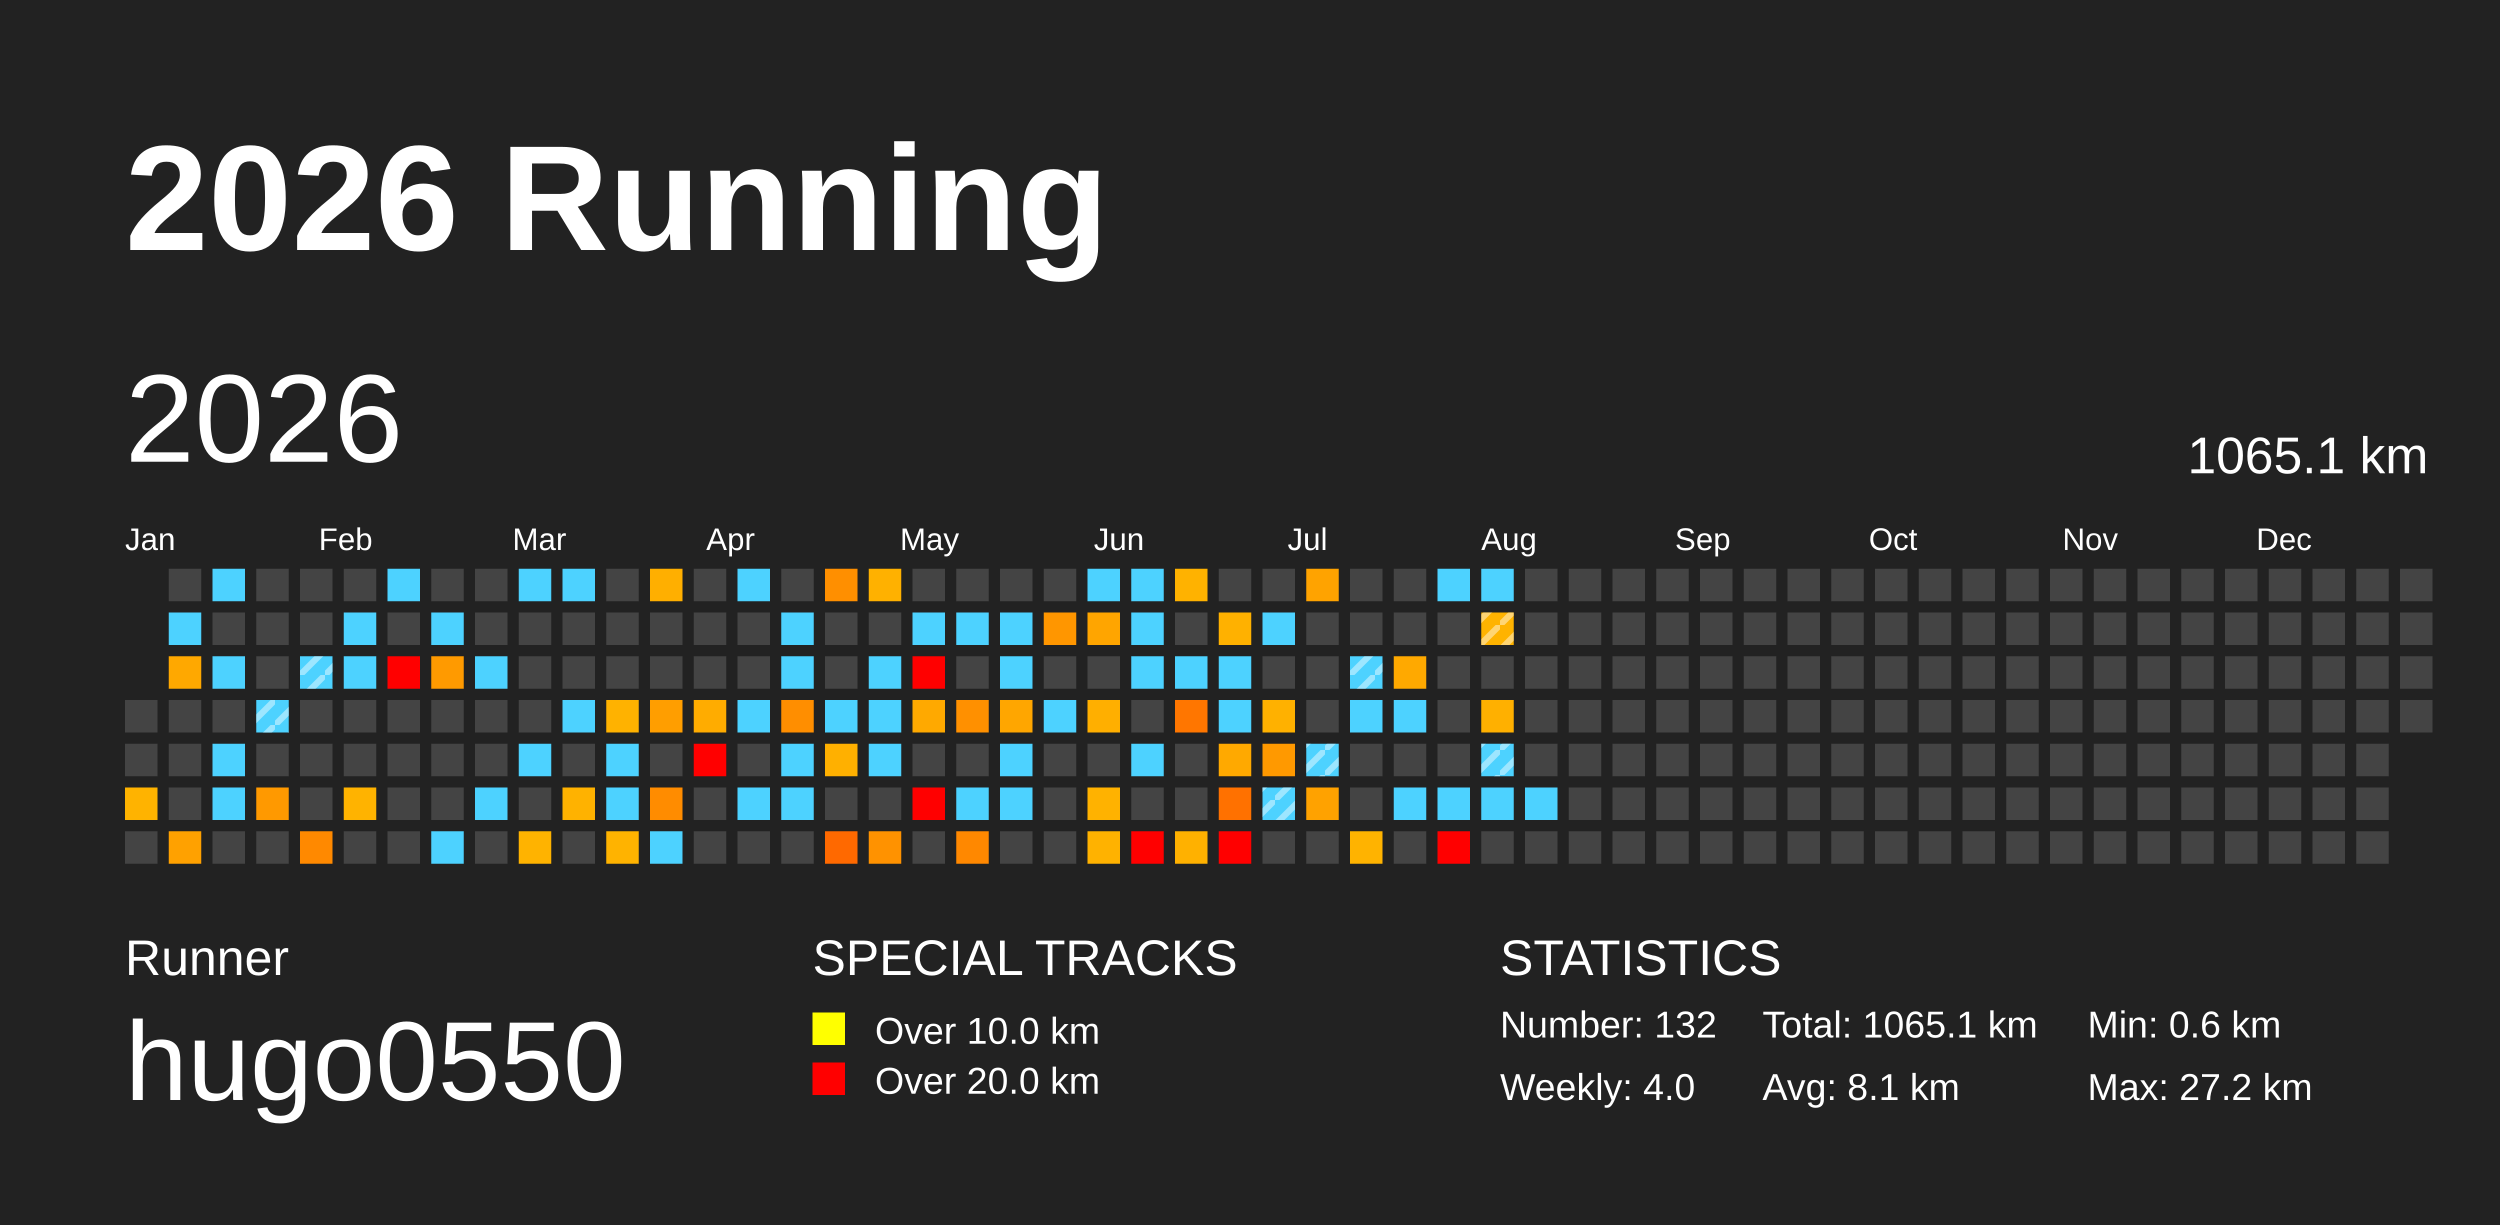
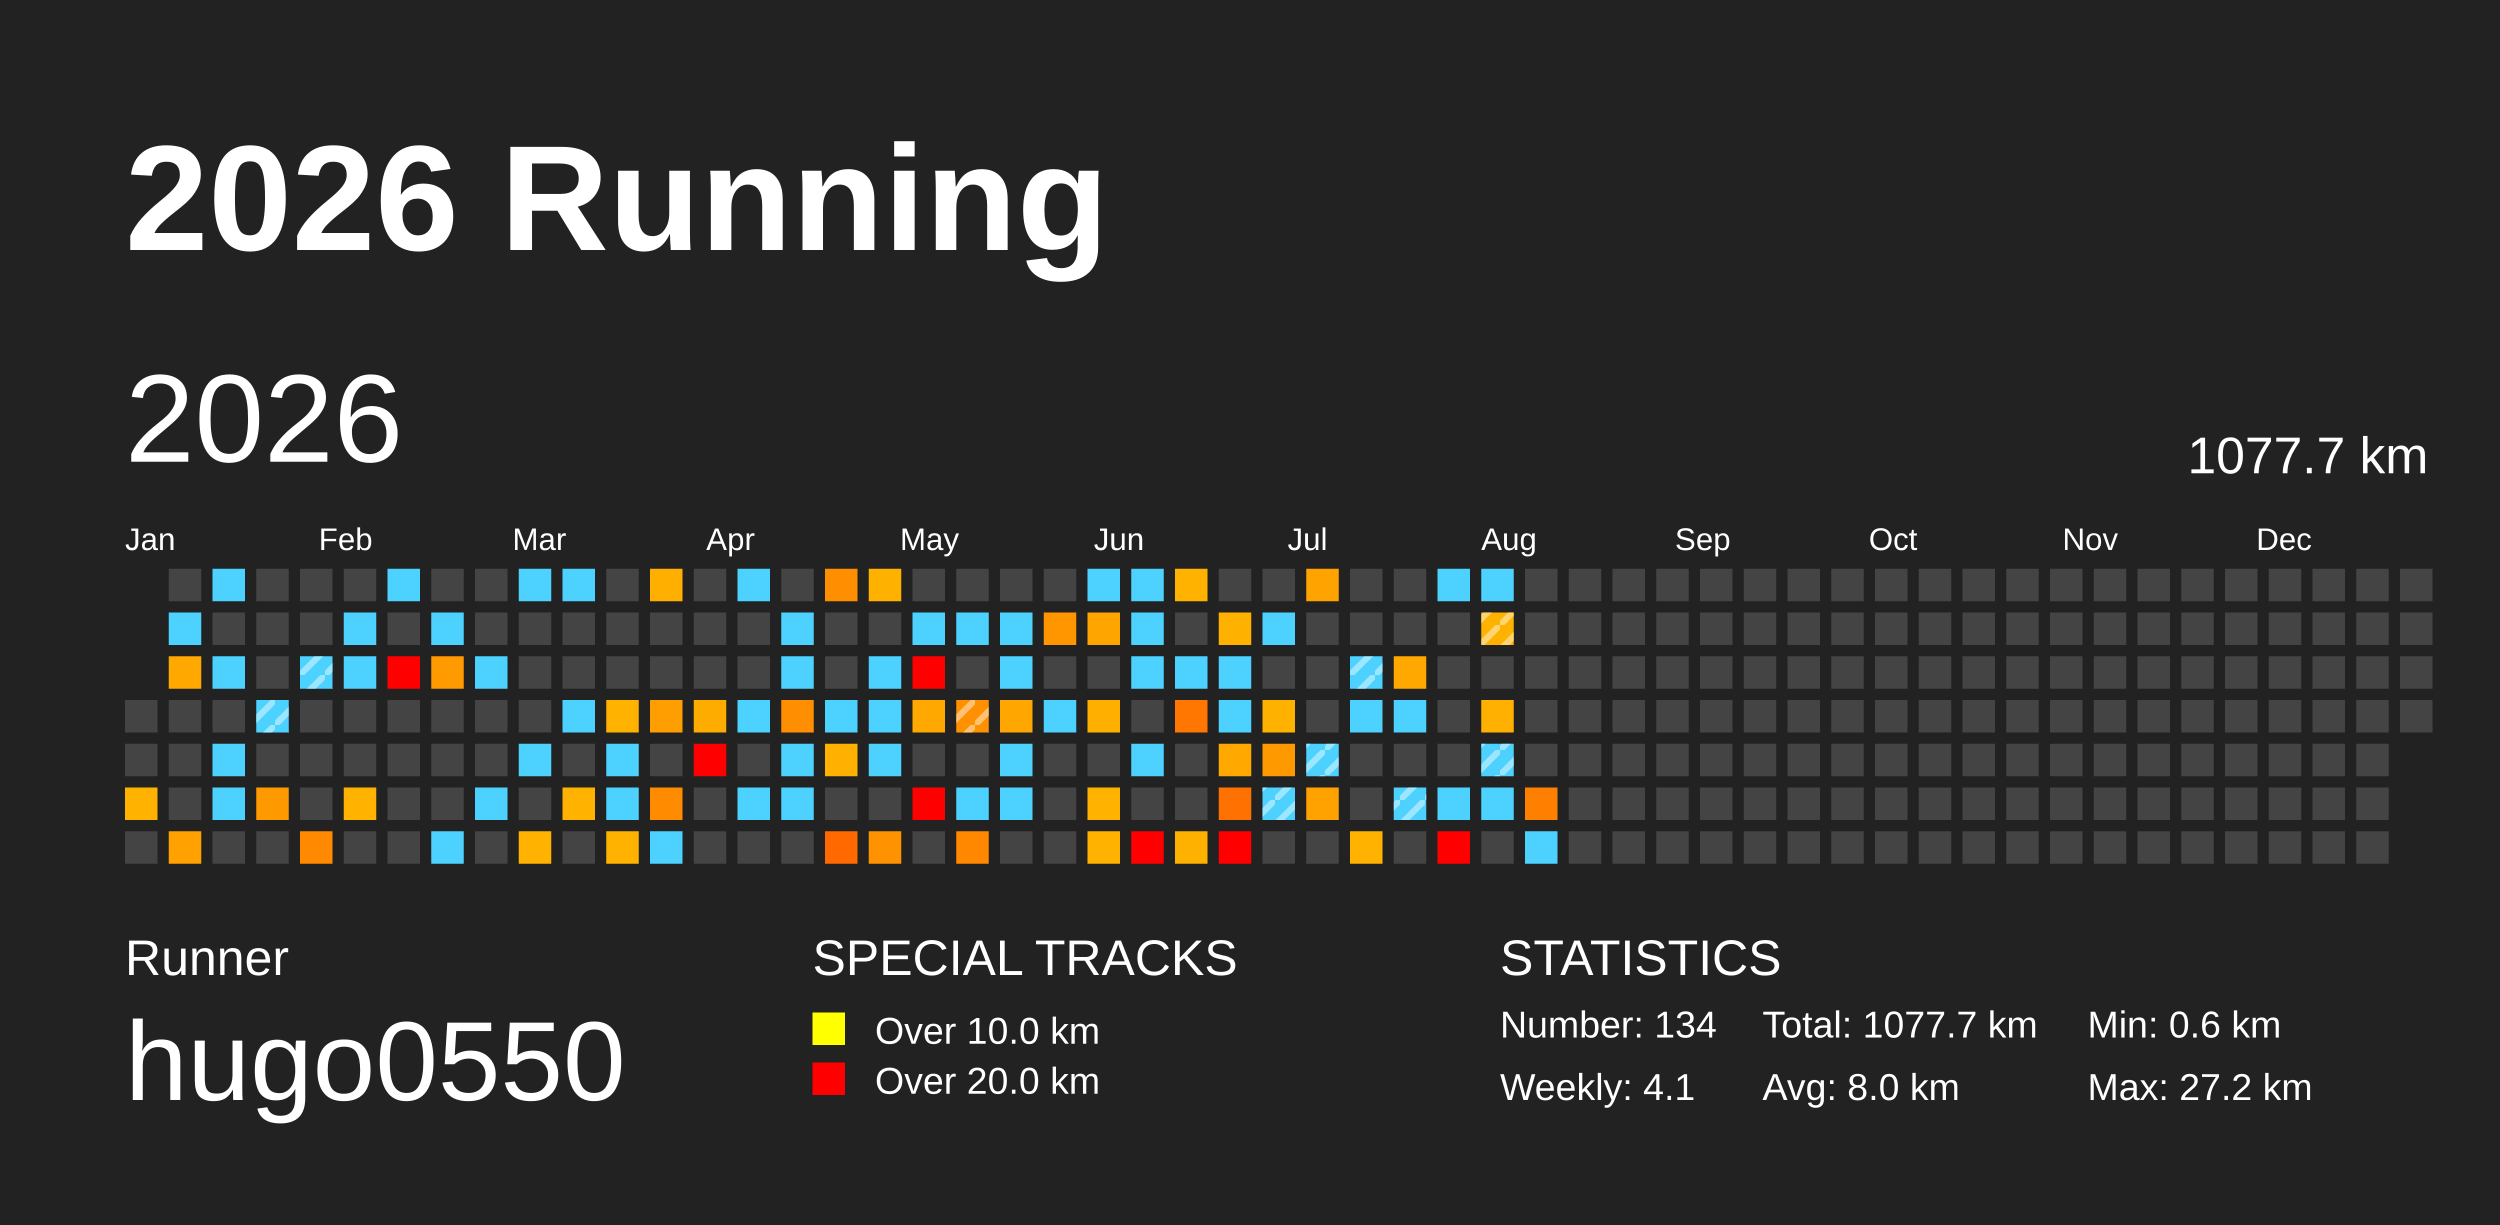
<svg xmlns="http://www.w3.org/2000/svg" baseProfile="full" height="98mm" version="1.1" viewBox="0,0,200,98" width="200mm">
  <defs>
    <pattern height="2" id="indoor-stripe" patternUnits="userSpaceOnUse" width="2">
      <line stroke="white" stroke-opacity="0.45" stroke-width="0.5" x1="0" x2="2" y1="2" y2="0" />
    </pattern>
  </defs>
  <rect fill="#222222" height="98" width="200" x="0" y="0" />
  <text fill="#FFFFFF" style="font-size:12px; font-family:Arial; font-weight:bold;" x="10" y="20">2026 Running</text>
  <text fill="#FFFFFF" style="font-size:4px; font-family:Arial" x="10" y="78">Runner</text>
  <text fill="#FFFFFF" style="font-size:9px; font-family:Arial" x="10" y="88">hugo0550</text>
  <text fill="#FFFFFF" style="font-size:4px; font-family:Arial" x="65" y="78">SPECIAL TRACKS</text>
  <rect fill="yellow" height="2.6" width="2.6" x="65" y="81" />
  <text fill="#FFFFFF" style="font-size:3px; font-family:Arial" x="70" y="83.5">Over 10.0 km</text>
  <rect fill="red" height="2.6" width="2.6" x="65" y="85" />
  <text fill="#FFFFFF" style="font-size:3px; font-family:Arial" x="70" y="87.5">Over 20.0 km</text>
  <text fill="#FFFFFF" style="font-size:4px; font-family:Arial" x="120" y="78">STATISTICS</text>
-   <text fill="#FFFFFF" style="font-size:3px; font-family:Arial" x="120" y="83">Number: 132</text>
-   <text fill="#FFFFFF" style="font-size:3px; font-family:Arial" x="120" y="88">Weekly: 4.0</text>
-   <text fill="#FFFFFF" style="font-size:3px; font-family:Arial" x="141" y="83">Total: 1065.1 km</text>
-   <text fill="#FFFFFF" style="font-size:3px; font-family:Arial" x="141" y="88">Avg: 8.1 km</text>
+   <text fill="#FFFFFF" style="font-size:3px; font-family:Arial" x="120" y="83">Number: 134</text>
+   <text fill="#FFFFFF" style="font-size:3px; font-family:Arial" x="120" y="88">Weekly: 4.1</text>
+   <text fill="#FFFFFF" style="font-size:3px; font-family:Arial" x="141" y="83">Total: 1077.7 km</text>
+   <text fill="#FFFFFF" style="font-size:3px; font-family:Arial" x="141" y="88">Avg: 8.0 km</text>
  <text fill="#FFFFFF" style="font-size:3px; font-family:Arial" x="167" y="83">Min: 0.6 km</text>
  <text fill="#FFFFFF" style="font-size:3px; font-family:Arial" x="167" y="88">Max: 27.2 km</text>
  <text dominant-baseline="hanging" fill="#FFFFFF" style="font-size:10.0px; font-family:Arial;" x="10" y="30">2026</text>
-   <text dominant-baseline="hanging" fill="#FFFFFF" style="font-size:4.125px; font-family:Arial;" x="175" y="35">1065.1 km</text>
+   <text dominant-baseline="hanging" fill="#FFFFFF" style="font-size:4.125px; font-family:Arial;" x="175" y="35">1077.7 km</text>
  <text fill="#FFFFFF" style="font-size:2.5px; font-family:Arial" x="10.0" y="44">Jan</text>
  <text fill="#FFFFFF" style="font-size:2.5px; font-family:Arial" x="25.5" y="44">Feb</text>
  <text fill="#FFFFFF" style="font-size:2.5px; font-family:Arial" x="41.0" y="44">Mar</text>
  <text fill="#FFFFFF" style="font-size:2.5px; font-family:Arial" x="56.5" y="44">Apr</text>
  <text fill="#FFFFFF" style="font-size:2.5px; font-family:Arial" x="72.0" y="44">May</text>
  <text fill="#FFFFFF" style="font-size:2.5px; font-family:Arial" x="87.5" y="44">Jun</text>
  <text fill="#FFFFFF" style="font-size:2.5px; font-family:Arial" x="103.0" y="44">Jul</text>
  <text fill="#FFFFFF" style="font-size:2.5px; font-family:Arial" x="118.5" y="44">Aug</text>
  <text fill="#FFFFFF" style="font-size:2.5px; font-family:Arial" x="134.0" y="44">Sep</text>
  <text fill="#FFFFFF" style="font-size:2.5px; font-family:Arial" x="149.5" y="44">Oct</text>
  <text fill="#FFFFFF" style="font-size:2.5px; font-family:Arial" x="165.0" y="44">Nov</text>
  <text fill="#FFFFFF" style="font-size:2.5px; font-family:Arial" x="180.5" y="44">Dec</text>
  <rect fill="#444444" height="2.6" width="2.6" x="10.0" y="56.0" />
  <rect fill="#444444" height="2.6" width="2.6" x="10.0" y="59.5" />
  <rect fill="#ffb300" height="2.6" width="2.6" x="10.0" y="63.0" />
  <rect fill="#444444" height="2.6" width="2.6" x="10.0" y="66.5" />
  <rect fill="#444444" height="2.6" width="2.6" x="13.5" y="45.5" />
  <rect fill="#4dd2ff" height="2.6" width="2.6" x="13.5" y="49.0" />
  <rect fill="#ffa800" height="2.6" width="2.6" x="13.5" y="52.5" />
  <rect fill="#444444" height="2.6" width="2.6" x="13.5" y="56.0" />
  <rect fill="#444444" height="2.6" width="2.6" x="13.5" y="59.5" />
  <rect fill="#444444" height="2.6" width="2.6" x="13.5" y="63.0" />
  <rect fill="#ffa100" height="2.6" width="2.6" x="13.5" y="66.5" />
  <rect fill="#4dd2ff" height="2.6" width="2.6" x="17.0" y="45.5" />
  <rect fill="#444444" height="2.6" width="2.6" x="17.0" y="49.0" />
  <rect fill="#4dd2ff" height="2.6" width="2.6" x="17.0" y="52.5" />
  <rect fill="#444444" height="2.6" width="2.6" x="17.0" y="56.0" />
  <rect fill="#4dd2ff" height="2.6" width="2.6" x="17.0" y="59.5" />
  <rect fill="#4dd2ff" height="2.6" width="2.6" x="17.0" y="63.0" />
  <rect fill="#444444" height="2.6" width="2.6" x="17.0" y="66.5" />
  <rect fill="#444444" height="2.6" width="2.6" x="20.5" y="45.5" />
  <rect fill="#444444" height="2.6" width="2.6" x="20.5" y="49.0" />
  <rect fill="#444444" height="2.6" width="2.6" x="20.5" y="52.5" />
  <rect fill="#4dd2ff" height="2.6" width="2.6" x="20.5" y="56.0" />
  <rect fill="url(#indoor-stripe)" height="2.6" style="pointer-events: none;" width="2.6" x="20.5" y="56.0" />
  <rect fill="#444444" height="2.6" width="2.6" x="20.5" y="59.5" />
  <rect fill="#ff9900" height="2.6" width="2.6" x="20.5" y="63.0" />
  <rect fill="#444444" height="2.6" width="2.6" x="20.5" y="66.5" />
  <rect fill="#444444" height="2.6" width="2.6" x="24.0" y="45.5" />
  <rect fill="#444444" height="2.6" width="2.6" x="24.0" y="49.0" />
  <rect fill="#4dd2ff" height="2.6" width="2.6" x="24.0" y="52.5" />
  <rect fill="url(#indoor-stripe)" height="2.6" style="pointer-events: none;" width="2.6" x="24.0" y="52.5" />
  <rect fill="#444444" height="2.6" width="2.6" x="24.0" y="56.0" />
  <rect fill="#444444" height="2.6" width="2.6" x="24.0" y="59.5" />
  <rect fill="#444444" height="2.6" width="2.6" x="24.0" y="63.0" />
  <rect fill="#ff8900" height="2.6" width="2.6" x="24.0" y="66.5" />
  <rect fill="#444444" height="2.6" width="2.6" x="27.5" y="45.5" />
  <rect fill="#4dd2ff" height="2.6" width="2.6" x="27.5" y="49.0" />
  <rect fill="#4dd2ff" height="2.6" width="2.6" x="27.5" y="52.5" />
  <rect fill="#444444" height="2.6" width="2.6" x="27.5" y="56.0" />
  <rect fill="#444444" height="2.6" width="2.6" x="27.5" y="59.5" />
  <rect fill="#ffb300" height="2.6" width="2.6" x="27.5" y="63.0" />
  <rect fill="#444444" height="2.6" width="2.6" x="27.5" y="66.5" />
  <rect fill="#4dd2ff" height="2.6" width="2.6" x="31.0" y="45.5" />
  <rect fill="#444444" height="2.6" width="2.6" x="31.0" y="49.0" />
  <rect fill="red" height="2.6" width="2.6" x="31.0" y="52.5" />
  <rect fill="#444444" height="2.6" width="2.6" x="31.0" y="56.0" />
  <rect fill="#444444" height="2.6" width="2.6" x="31.0" y="59.5" />
  <rect fill="#444444" height="2.6" width="2.6" x="31.0" y="63.0" />
  <rect fill="#444444" height="2.6" width="2.6" x="31.0" y="66.5" />
  <rect fill="#444444" height="2.6" width="2.6" x="34.5" y="45.5" />
  <rect fill="#4dd2ff" height="2.6" width="2.6" x="34.5" y="49.0" />
  <rect fill="#ff9a00" height="2.6" width="2.6" x="34.5" y="52.5" />
  <rect fill="#444444" height="2.6" width="2.6" x="34.5" y="56.0" />
  <rect fill="#444444" height="2.6" width="2.6" x="34.5" y="59.5" />
  <rect fill="#444444" height="2.6" width="2.6" x="34.5" y="63.0" />
  <rect fill="#4dd2ff" height="2.6" width="2.6" x="34.5" y="66.5" />
  <rect fill="#444444" height="2.6" width="2.6" x="38.0" y="45.5" />
  <rect fill="#444444" height="2.6" width="2.6" x="38.0" y="49.0" />
  <rect fill="#4dd2ff" height="2.6" width="2.6" x="38.0" y="52.5" />
  <rect fill="#444444" height="2.6" width="2.6" x="38.0" y="56.0" />
  <rect fill="#444444" height="2.6" width="2.6" x="38.0" y="59.5" />
  <rect fill="#4dd2ff" height="2.6" width="2.6" x="38.0" y="63.0" />
  <rect fill="#444444" height="2.6" width="2.6" x="38.0" y="66.5" />
  <rect fill="#4dd2ff" height="2.6" width="2.6" x="41.5" y="45.5" />
  <rect fill="#444444" height="2.6" width="2.6" x="41.5" y="49.0" />
  <rect fill="#444444" height="2.6" width="2.6" x="41.5" y="52.5" />
  <rect fill="#444444" height="2.6" width="2.6" x="41.5" y="56.0" />
  <rect fill="#4dd2ff" height="2.6" width="2.6" x="41.5" y="59.5" />
  <rect fill="#444444" height="2.6" width="2.6" x="41.5" y="63.0" />
  <rect fill="#ffb300" height="2.6" width="2.6" x="41.5" y="66.5" />
  <rect fill="#4dd2ff" height="2.6" width="2.6" x="45.0" y="45.5" />
  <rect fill="#444444" height="2.6" width="2.6" x="45.0" y="49.0" />
  <rect fill="#444444" height="2.6" width="2.6" x="45.0" y="52.5" />
  <rect fill="#4dd2ff" height="2.6" width="2.6" x="45.0" y="56.0" />
  <rect fill="#444444" height="2.6" width="2.6" x="45.0" y="59.5" />
  <rect fill="#ffb200" height="2.6" width="2.6" x="45.0" y="63.0" />
  <rect fill="#444444" height="2.6" width="2.6" x="45.0" y="66.5" />
  <rect fill="#444444" height="2.6" width="2.6" x="48.5" y="45.5" />
  <rect fill="#444444" height="2.6" width="2.6" x="48.5" y="49.0" />
  <rect fill="#444444" height="2.6" width="2.6" x="48.5" y="52.5" />
  <rect fill="#ffb200" height="2.6" width="2.6" x="48.5" y="56.0" />
  <rect fill="#4dd2ff" height="2.6" width="2.6" x="48.5" y="59.5" />
  <rect fill="#4dd2ff" height="2.6" width="2.6" x="48.5" y="63.0" />
  <rect fill="#ffb300" height="2.6" width="2.6" x="48.5" y="66.5" />
  <rect fill="#ffaf00" height="2.6" width="2.6" x="52.0" y="45.5" />
  <rect fill="#444444" height="2.6" width="2.6" x="52.0" y="49.0" />
  <rect fill="#444444" height="2.6" width="2.6" x="52.0" y="52.5" />
  <rect fill="#ff9e00" height="2.6" width="2.6" x="52.0" y="56.0" />
  <rect fill="#444444" height="2.6" width="2.6" x="52.0" y="59.5" />
  <rect fill="#ff8c00" height="2.6" width="2.6" x="52.0" y="63.0" />
  <rect fill="#4dd2ff" height="2.6" width="2.6" x="52.0" y="66.5" />
  <rect fill="#444444" height="2.6" width="2.6" x="55.5" y="45.5" />
  <rect fill="#444444" height="2.6" width="2.6" x="55.5" y="49.0" />
  <rect fill="#444444" height="2.6" width="2.6" x="55.5" y="52.5" />
  <rect fill="#ffac00" height="2.6" width="2.6" x="55.5" y="56.0" />
  <rect fill="red" height="2.6" width="2.6" x="55.5" y="59.5" />
  <rect fill="#444444" height="2.6" width="2.6" x="55.5" y="63.0" />
  <rect fill="#444444" height="2.6" width="2.6" x="55.5" y="66.5" />
  <rect fill="#4dd2ff" height="2.6" width="2.6" x="59.0" y="45.5" />
  <rect fill="#444444" height="2.6" width="2.6" x="59.0" y="49.0" />
  <rect fill="#444444" height="2.6" width="2.6" x="59.0" y="52.5" />
  <rect fill="#4dd2ff" height="2.6" width="2.6" x="59.0" y="56.0" />
  <rect fill="#444444" height="2.6" width="2.6" x="59.0" y="59.5" />
  <rect fill="#4dd2ff" height="2.6" width="2.6" x="59.0" y="63.0" />
  <rect fill="#444444" height="2.6" width="2.6" x="59.0" y="66.5" />
  <rect fill="#444444" height="2.6" width="2.6" x="62.5" y="45.5" />
  <rect fill="#4dd2ff" height="2.6" width="2.6" x="62.5" y="49.0" />
  <rect fill="#4dd2ff" height="2.6" width="2.6" x="62.5" y="52.5" />
  <rect fill="#ff8e00" height="2.6" width="2.6" x="62.5" y="56.0" />
  <rect fill="#4dd2ff" height="2.6" width="2.6" x="62.5" y="59.5" />
  <rect fill="#4dd2ff" height="2.6" width="2.6" x="62.5" y="63.0" />
  <rect fill="#444444" height="2.6" width="2.6" x="62.5" y="66.5" />
  <rect fill="#ff8f00" height="2.6" width="2.6" x="66.0" y="45.5" />
  <rect fill="#444444" height="2.6" width="2.6" x="66.0" y="49.0" />
  <rect fill="#444444" height="2.6" width="2.6" x="66.0" y="52.5" />
  <rect fill="#4dd2ff" height="2.6" width="2.6" x="66.0" y="56.0" />
  <rect fill="#ffb000" height="2.6" width="2.6" x="66.0" y="59.5" />
  <rect fill="#444444" height="2.6" width="2.6" x="66.0" y="63.0" />
  <rect fill="#ff6900" height="2.6" width="2.6" x="66.0" y="66.5" />
  <rect fill="#ffb100" height="2.6" width="2.6" x="69.5" y="45.5" />
  <rect fill="#444444" height="2.6" width="2.6" x="69.5" y="49.0" />
  <rect fill="#4dd2ff" height="2.6" width="2.6" x="69.5" y="52.5" />
  <rect fill="#4dd2ff" height="2.6" width="2.6" x="69.5" y="56.0" />
  <rect fill="#4dd2ff" height="2.6" width="2.6" x="69.5" y="59.5" />
  <rect fill="#444444" height="2.6" width="2.6" x="69.5" y="63.0" />
  <rect fill="#ff9200" height="2.6" width="2.6" x="69.5" y="66.5" />
  <rect fill="#444444" height="2.6" width="2.6" x="73.0" y="45.5" />
  <rect fill="#4dd2ff" height="2.6" width="2.6" x="73.0" y="49.0" />
  <rect fill="red" height="2.6" width="2.6" x="73.0" y="52.5" />
  <rect fill="#ffa900" height="2.6" width="2.6" x="73.0" y="56.0" />
  <rect fill="#444444" height="2.6" width="2.6" x="73.0" y="59.5" />
  <rect fill="red" height="2.6" width="2.6" x="73.0" y="63.0" />
  <rect fill="#444444" height="2.6" width="2.6" x="73.0" y="66.5" />
  <rect fill="#444444" height="2.6" width="2.6" x="76.5" y="45.5" />
  <rect fill="#4dd2ff" height="2.6" width="2.6" x="76.5" y="49.0" />
  <rect fill="#444444" height="2.6" width="2.6" x="76.5" y="52.5" />
  <rect fill="#ff9000" height="2.6" width="2.6" x="76.5" y="56.0" />
+   <rect fill="url(#indoor-stripe)" height="2.6" style="pointer-events: none;" width="2.6" x="76.5" y="56.0" />
  <rect fill="#444444" height="2.6" width="2.6" x="76.5" y="59.5" />
  <rect fill="#4dd2ff" height="2.6" width="2.6" x="76.5" y="63.0" />
  <rect fill="#ff8800" height="2.6" width="2.6" x="76.5" y="66.5" />
  <rect fill="#444444" height="2.6" width="2.6" x="80.0" y="45.5" />
  <rect fill="#4dd2ff" height="2.6" width="2.6" x="80.0" y="49.0" />
  <rect fill="#4dd2ff" height="2.6" width="2.6" x="80.0" y="52.5" />
  <rect fill="#ffa600" height="2.6" width="2.6" x="80.0" y="56.0" />
  <rect fill="#4dd2ff" height="2.6" width="2.6" x="80.0" y="59.5" />
  <rect fill="#4dd2ff" height="2.6" width="2.6" x="80.0" y="63.0" />
  <rect fill="#444444" height="2.6" width="2.6" x="80.0" y="66.5" />
  <rect fill="#444444" height="2.6" width="2.6" x="83.5" y="45.5" />
  <rect fill="#ff9600" height="2.6" width="2.6" x="83.5" y="49.0" />
  <rect fill="#444444" height="2.6" width="2.6" x="83.5" y="52.5" />
  <rect fill="#4dd2ff" height="2.6" width="2.6" x="83.5" y="56.0" />
  <rect fill="#444444" height="2.6" width="2.6" x="83.5" y="59.5" />
  <rect fill="#444444" height="2.6" width="2.6" x="83.5" y="63.0" />
  <rect fill="#444444" height="2.6" width="2.6" x="83.5" y="66.5" />
  <rect fill="#4dd2ff" height="2.6" width="2.6" x="87.0" y="45.5" />
  <rect fill="#ffa500" height="2.6" width="2.6" x="87.0" y="49.0" />
  <rect fill="#444444" height="2.6" width="2.6" x="87.0" y="52.5" />
  <rect fill="#ffaf00" height="2.6" width="2.6" x="87.0" y="56.0" />
  <rect fill="#444444" height="2.6" width="2.6" x="87.0" y="59.5" />
  <rect fill="#ffb200" height="2.6" width="2.6" x="87.0" y="63.0" />
  <rect fill="#ffb200" height="2.6" width="2.6" x="87.0" y="66.5" />
  <rect fill="#4dd2ff" height="2.6" width="2.6" x="90.5" y="45.5" />
  <rect fill="#4dd2ff" height="2.6" width="2.6" x="90.5" y="49.0" />
  <rect fill="#4dd2ff" height="2.6" width="2.6" x="90.5" y="52.5" />
  <rect fill="#444444" height="2.6" width="2.6" x="90.5" y="56.0" />
  <rect fill="#4dd2ff" height="2.6" width="2.6" x="90.5" y="59.5" />
  <rect fill="#444444" height="2.6" width="2.6" x="90.5" y="63.0" />
  <rect fill="red" height="2.6" width="2.6" x="90.5" y="66.5" />
  <rect fill="#ffb200" height="2.6" width="2.6" x="94.0" y="45.5" />
  <rect fill="#444444" height="2.6" width="2.6" x="94.0" y="49.0" />
  <rect fill="#4dd2ff" height="2.6" width="2.6" x="94.0" y="52.5" />
  <rect fill="#ff7600" height="2.6" width="2.6" x="94.0" y="56.0" />
  <rect fill="#444444" height="2.6" width="2.6" x="94.0" y="59.5" />
  <rect fill="#444444" height="2.6" width="2.6" x="94.0" y="63.0" />
  <rect fill="#ffb100" height="2.6" width="2.6" x="94.0" y="66.5" />
  <rect fill="#444444" height="2.6" width="2.6" x="97.5" y="45.5" />
  <rect fill="#ffb100" height="2.6" width="2.6" x="97.5" y="49.0" />
  <rect fill="#4dd2ff" height="2.6" width="2.6" x="97.5" y="52.5" />
  <rect fill="#4dd2ff" height="2.6" width="2.6" x="97.5" y="56.0" />
  <rect fill="#ffa900" height="2.6" width="2.6" x="97.5" y="59.5" />
  <rect fill="#ff7100" height="2.6" width="2.6" x="97.5" y="63.0" />
  <rect fill="red" height="2.6" width="2.6" x="97.5" y="66.5" />
  <rect fill="#444444" height="2.6" width="2.6" x="101.0" y="45.5" />
  <rect fill="#4dd2ff" height="2.6" width="2.6" x="101.0" y="49.0" />
  <rect fill="#444444" height="2.6" width="2.6" x="101.0" y="52.5" />
  <rect fill="#ffb100" height="2.6" width="2.6" x="101.0" y="56.0" />
  <rect fill="#ff9900" height="2.6" width="2.6" x="101.0" y="59.5" />
  <rect fill="#4dd2ff" height="2.6" width="2.6" x="101.0" y="63.0" />
  <rect fill="url(#indoor-stripe)" height="2.6" style="pointer-events: none;" width="2.6" x="101.0" y="63.0" />
  <rect fill="#444444" height="2.6" width="2.6" x="101.0" y="66.5" />
  <rect fill="#ffa300" height="2.6" width="2.6" x="104.5" y="45.5" />
  <rect fill="#444444" height="2.6" width="2.6" x="104.5" y="49.0" />
  <rect fill="#444444" height="2.6" width="2.6" x="104.5" y="52.5" />
  <rect fill="#444444" height="2.6" width="2.6" x="104.5" y="56.0" />
  <rect fill="#4dd2ff" height="2.6" width="2.6" x="104.5" y="59.5" />
  <rect fill="url(#indoor-stripe)" height="2.6" style="pointer-events: none;" width="2.6" x="104.5" y="59.5" />
  <rect fill="#ffa200" height="2.6" width="2.6" x="104.5" y="63.0" />
  <rect fill="#444444" height="2.6" width="2.6" x="104.5" y="66.5" />
  <rect fill="#444444" height="2.6" width="2.6" x="108.0" y="45.5" />
  <rect fill="#444444" height="2.6" width="2.6" x="108.0" y="49.0" />
  <rect fill="#4dd2ff" height="2.6" width="2.6" x="108.0" y="52.5" />
  <rect fill="url(#indoor-stripe)" height="2.6" style="pointer-events: none;" width="2.6" x="108.0" y="52.5" />
  <rect fill="#4dd2ff" height="2.6" width="2.6" x="108.0" y="56.0" />
  <rect fill="#444444" height="2.6" width="2.6" x="108.0" y="59.5" />
  <rect fill="#444444" height="2.6" width="2.6" x="108.0" y="63.0" />
  <rect fill="#ffb300" height="2.6" width="2.6" x="108.0" y="66.5" />
  <rect fill="#444444" height="2.6" width="2.6" x="111.5" y="45.5" />
  <rect fill="#444444" height="2.6" width="2.6" x="111.5" y="49.0" />
  <rect fill="#ffa900" height="2.6" width="2.6" x="111.5" y="52.5" />
  <rect fill="#4dd2ff" height="2.6" width="2.6" x="111.5" y="56.0" />
  <rect fill="#444444" height="2.6" width="2.6" x="111.5" y="59.5" />
  <rect fill="#4dd2ff" height="2.6" width="2.6" x="111.5" y="63.0" />
+   <rect fill="url(#indoor-stripe)" height="2.6" style="pointer-events: none;" width="2.6" x="111.5" y="63.0" />
  <rect fill="#444444" height="2.6" width="2.6" x="111.5" y="66.5" />
  <rect fill="#4dd2ff" height="2.6" width="2.6" x="115.0" y="45.5" />
  <rect fill="#444444" height="2.6" width="2.6" x="115.0" y="49.0" />
  <rect fill="#444444" height="2.6" width="2.6" x="115.0" y="52.5" />
  <rect fill="#444444" height="2.6" width="2.6" x="115.0" y="56.0" />
  <rect fill="#444444" height="2.6" width="2.6" x="115.0" y="59.5" />
  <rect fill="#4dd2ff" height="2.6" width="2.6" x="115.0" y="63.0" />
  <rect fill="red" height="2.6" width="2.6" x="115.0" y="66.5" />
  <rect fill="#4dd2ff" height="2.6" width="2.6" x="118.5" y="45.5" />
  <rect fill="#ffb300" height="2.6" width="2.6" x="118.5" y="49.0" />
  <rect fill="url(#indoor-stripe)" height="2.6" style="pointer-events: none;" width="2.6" x="118.5" y="49.0" />
  <rect fill="#444444" height="2.6" width="2.6" x="118.5" y="52.5" />
  <rect fill="#ffb000" height="2.6" width="2.6" x="118.5" y="56.0" />
  <rect fill="#4dd2ff" height="2.6" width="2.6" x="118.5" y="59.5" />
  <rect fill="url(#indoor-stripe)" height="2.6" style="pointer-events: none;" width="2.6" x="118.5" y="59.5" />
  <rect fill="#4dd2ff" height="2.6" width="2.6" x="118.5" y="63.0" />
  <rect fill="#444444" height="2.6" width="2.6" x="118.5" y="66.5" />
  <rect fill="#444444" height="2.6" width="2.6" x="122.0" y="45.5" />
  <rect fill="#444444" height="2.6" width="2.6" x="122.0" y="49.0" />
  <rect fill="#444444" height="2.6" width="2.6" x="122.0" y="52.5" />
  <rect fill="#444444" height="2.6" width="2.6" x="122.0" y="56.0" />
  <rect fill="#444444" height="2.6" width="2.6" x="122.0" y="59.5" />
-   <rect fill="#4dd2ff" height="2.6" width="2.6" x="122.0" y="63.0" />
-   <rect fill="#444444" height="2.6" width="2.6" x="122.0" y="66.5" />
+   <rect fill="#ff8000" height="2.6" width="2.6" x="122.0" y="63.0" />
+   <rect fill="#4dd2ff" height="2.6" width="2.6" x="122.0" y="66.5" />
  <rect fill="#444444" height="2.6" width="2.6" x="125.5" y="45.5" />
  <rect fill="#444444" height="2.6" width="2.6" x="125.5" y="49.0" />
  <rect fill="#444444" height="2.6" width="2.6" x="125.5" y="52.5" />
  <rect fill="#444444" height="2.6" width="2.6" x="125.5" y="56.0" />
  <rect fill="#444444" height="2.6" width="2.6" x="125.5" y="59.5" />
  <rect fill="#444444" height="2.6" width="2.6" x="125.5" y="63.0" />
  <rect fill="#444444" height="2.6" width="2.6" x="125.5" y="66.5" />
  <rect fill="#444444" height="2.6" width="2.6" x="129.0" y="45.5" />
  <rect fill="#444444" height="2.6" width="2.6" x="129.0" y="49.0" />
  <rect fill="#444444" height="2.6" width="2.6" x="129.0" y="52.5" />
  <rect fill="#444444" height="2.6" width="2.6" x="129.0" y="56.0" />
  <rect fill="#444444" height="2.6" width="2.6" x="129.0" y="59.5" />
  <rect fill="#444444" height="2.6" width="2.6" x="129.0" y="63.0" />
  <rect fill="#444444" height="2.6" width="2.6" x="129.0" y="66.5" />
  <rect fill="#444444" height="2.6" width="2.6" x="132.5" y="45.5" />
  <rect fill="#444444" height="2.6" width="2.6" x="132.5" y="49.0" />
  <rect fill="#444444" height="2.6" width="2.6" x="132.5" y="52.5" />
  <rect fill="#444444" height="2.6" width="2.6" x="132.5" y="56.0" />
  <rect fill="#444444" height="2.6" width="2.6" x="132.5" y="59.5" />
  <rect fill="#444444" height="2.6" width="2.6" x="132.5" y="63.0" />
  <rect fill="#444444" height="2.6" width="2.6" x="132.5" y="66.5" />
  <rect fill="#444444" height="2.6" width="2.6" x="136.0" y="45.5" />
  <rect fill="#444444" height="2.6" width="2.6" x="136.0" y="49.0" />
  <rect fill="#444444" height="2.6" width="2.6" x="136.0" y="52.5" />
  <rect fill="#444444" height="2.6" width="2.6" x="136.0" y="56.0" />
  <rect fill="#444444" height="2.6" width="2.6" x="136.0" y="59.5" />
  <rect fill="#444444" height="2.6" width="2.6" x="136.0" y="63.0" />
  <rect fill="#444444" height="2.6" width="2.6" x="136.0" y="66.5" />
  <rect fill="#444444" height="2.6" width="2.6" x="139.5" y="45.5" />
  <rect fill="#444444" height="2.6" width="2.6" x="139.5" y="49.0" />
  <rect fill="#444444" height="2.6" width="2.6" x="139.5" y="52.5" />
  <rect fill="#444444" height="2.6" width="2.6" x="139.5" y="56.0" />
  <rect fill="#444444" height="2.6" width="2.6" x="139.5" y="59.5" />
  <rect fill="#444444" height="2.6" width="2.6" x="139.5" y="63.0" />
  <rect fill="#444444" height="2.6" width="2.6" x="139.5" y="66.5" />
  <rect fill="#444444" height="2.6" width="2.6" x="143.0" y="45.5" />
  <rect fill="#444444" height="2.6" width="2.6" x="143.0" y="49.0" />
  <rect fill="#444444" height="2.6" width="2.6" x="143.0" y="52.5" />
  <rect fill="#444444" height="2.6" width="2.6" x="143.0" y="56.0" />
  <rect fill="#444444" height="2.6" width="2.6" x="143.0" y="59.5" />
  <rect fill="#444444" height="2.6" width="2.6" x="143.0" y="63.0" />
  <rect fill="#444444" height="2.6" width="2.6" x="143.0" y="66.5" />
  <rect fill="#444444" height="2.6" width="2.6" x="146.5" y="45.5" />
  <rect fill="#444444" height="2.6" width="2.6" x="146.5" y="49.0" />
  <rect fill="#444444" height="2.6" width="2.6" x="146.5" y="52.5" />
  <rect fill="#444444" height="2.6" width="2.6" x="146.5" y="56.0" />
  <rect fill="#444444" height="2.6" width="2.6" x="146.5" y="59.5" />
  <rect fill="#444444" height="2.6" width="2.6" x="146.5" y="63.0" />
  <rect fill="#444444" height="2.6" width="2.6" x="146.5" y="66.5" />
  <rect fill="#444444" height="2.6" width="2.6" x="150.0" y="45.5" />
  <rect fill="#444444" height="2.6" width="2.6" x="150.0" y="49.0" />
  <rect fill="#444444" height="2.6" width="2.6" x="150.0" y="52.5" />
  <rect fill="#444444" height="2.6" width="2.6" x="150.0" y="56.0" />
  <rect fill="#444444" height="2.6" width="2.6" x="150.0" y="59.5" />
  <rect fill="#444444" height="2.6" width="2.6" x="150.0" y="63.0" />
  <rect fill="#444444" height="2.6" width="2.6" x="150.0" y="66.5" />
  <rect fill="#444444" height="2.6" width="2.6" x="153.5" y="45.5" />
  <rect fill="#444444" height="2.6" width="2.6" x="153.5" y="49.0" />
  <rect fill="#444444" height="2.6" width="2.6" x="153.5" y="52.5" />
  <rect fill="#444444" height="2.6" width="2.6" x="153.5" y="56.0" />
  <rect fill="#444444" height="2.6" width="2.6" x="153.5" y="59.5" />
  <rect fill="#444444" height="2.6" width="2.6" x="153.5" y="63.0" />
  <rect fill="#444444" height="2.6" width="2.6" x="153.5" y="66.5" />
  <rect fill="#444444" height="2.6" width="2.6" x="157.0" y="45.5" />
  <rect fill="#444444" height="2.6" width="2.6" x="157.0" y="49.0" />
  <rect fill="#444444" height="2.6" width="2.6" x="157.0" y="52.5" />
  <rect fill="#444444" height="2.6" width="2.6" x="157.0" y="56.0" />
  <rect fill="#444444" height="2.6" width="2.6" x="157.0" y="59.5" />
  <rect fill="#444444" height="2.6" width="2.6" x="157.0" y="63.0" />
  <rect fill="#444444" height="2.6" width="2.6" x="157.0" y="66.5" />
  <rect fill="#444444" height="2.6" width="2.6" x="160.5" y="45.5" />
  <rect fill="#444444" height="2.6" width="2.6" x="160.5" y="49.0" />
  <rect fill="#444444" height="2.6" width="2.6" x="160.5" y="52.5" />
  <rect fill="#444444" height="2.6" width="2.6" x="160.5" y="56.0" />
  <rect fill="#444444" height="2.6" width="2.6" x="160.5" y="59.5" />
  <rect fill="#444444" height="2.6" width="2.6" x="160.5" y="63.0" />
  <rect fill="#444444" height="2.6" width="2.6" x="160.5" y="66.5" />
  <rect fill="#444444" height="2.6" width="2.6" x="164.0" y="45.5" />
  <rect fill="#444444" height="2.6" width="2.6" x="164.0" y="49.0" />
  <rect fill="#444444" height="2.6" width="2.6" x="164.0" y="52.5" />
  <rect fill="#444444" height="2.6" width="2.6" x="164.0" y="56.0" />
  <rect fill="#444444" height="2.6" width="2.6" x="164.0" y="59.5" />
  <rect fill="#444444" height="2.6" width="2.6" x="164.0" y="63.0" />
  <rect fill="#444444" height="2.6" width="2.6" x="164.0" y="66.5" />
  <rect fill="#444444" height="2.6" width="2.6" x="167.5" y="45.5" />
  <rect fill="#444444" height="2.6" width="2.6" x="167.5" y="49.0" />
  <rect fill="#444444" height="2.6" width="2.6" x="167.5" y="52.5" />
  <rect fill="#444444" height="2.6" width="2.6" x="167.5" y="56.0" />
  <rect fill="#444444" height="2.6" width="2.6" x="167.5" y="59.5" />
  <rect fill="#444444" height="2.6" width="2.6" x="167.5" y="63.0" />
  <rect fill="#444444" height="2.6" width="2.6" x="167.5" y="66.5" />
  <rect fill="#444444" height="2.6" width="2.6" x="171.0" y="45.5" />
  <rect fill="#444444" height="2.6" width="2.6" x="171.0" y="49.0" />
  <rect fill="#444444" height="2.6" width="2.6" x="171.0" y="52.5" />
  <rect fill="#444444" height="2.6" width="2.6" x="171.0" y="56.0" />
  <rect fill="#444444" height="2.6" width="2.6" x="171.0" y="59.5" />
  <rect fill="#444444" height="2.6" width="2.6" x="171.0" y="63.0" />
  <rect fill="#444444" height="2.6" width="2.6" x="171.0" y="66.5" />
  <rect fill="#444444" height="2.6" width="2.6" x="174.5" y="45.5" />
  <rect fill="#444444" height="2.6" width="2.6" x="174.5" y="49.0" />
  <rect fill="#444444" height="2.6" width="2.6" x="174.5" y="52.5" />
  <rect fill="#444444" height="2.6" width="2.6" x="174.5" y="56.0" />
  <rect fill="#444444" height="2.6" width="2.6" x="174.5" y="59.5" />
  <rect fill="#444444" height="2.6" width="2.6" x="174.5" y="63.0" />
  <rect fill="#444444" height="2.6" width="2.6" x="174.5" y="66.5" />
  <rect fill="#444444" height="2.6" width="2.6" x="178.0" y="45.5" />
  <rect fill="#444444" height="2.6" width="2.6" x="178.0" y="49.0" />
  <rect fill="#444444" height="2.6" width="2.6" x="178.0" y="52.5" />
  <rect fill="#444444" height="2.6" width="2.6" x="178.0" y="56.0" />
  <rect fill="#444444" height="2.6" width="2.6" x="178.0" y="59.5" />
  <rect fill="#444444" height="2.6" width="2.6" x="178.0" y="63.0" />
  <rect fill="#444444" height="2.6" width="2.6" x="178.0" y="66.5" />
  <rect fill="#444444" height="2.6" width="2.6" x="181.5" y="45.5" />
  <rect fill="#444444" height="2.6" width="2.6" x="181.5" y="49.0" />
  <rect fill="#444444" height="2.6" width="2.6" x="181.5" y="52.5" />
  <rect fill="#444444" height="2.6" width="2.6" x="181.5" y="56.0" />
  <rect fill="#444444" height="2.6" width="2.6" x="181.5" y="59.5" />
  <rect fill="#444444" height="2.6" width="2.6" x="181.5" y="63.0" />
  <rect fill="#444444" height="2.6" width="2.6" x="181.5" y="66.5" />
  <rect fill="#444444" height="2.6" width="2.6" x="185.0" y="45.5" />
  <rect fill="#444444" height="2.6" width="2.6" x="185.0" y="49.0" />
  <rect fill="#444444" height="2.6" width="2.6" x="185.0" y="52.5" />
  <rect fill="#444444" height="2.6" width="2.6" x="185.0" y="56.0" />
  <rect fill="#444444" height="2.6" width="2.6" x="185.0" y="59.5" />
  <rect fill="#444444" height="2.6" width="2.6" x="185.0" y="63.0" />
  <rect fill="#444444" height="2.6" width="2.6" x="185.0" y="66.5" />
  <rect fill="#444444" height="2.6" width="2.6" x="188.5" y="45.5" />
  <rect fill="#444444" height="2.6" width="2.6" x="188.5" y="49.0" />
  <rect fill="#444444" height="2.6" width="2.6" x="188.5" y="52.5" />
  <rect fill="#444444" height="2.6" width="2.6" x="188.5" y="56.0" />
  <rect fill="#444444" height="2.6" width="2.6" x="188.5" y="59.5" />
  <rect fill="#444444" height="2.6" width="2.6" x="188.5" y="63.0" />
  <rect fill="#444444" height="2.6" width="2.6" x="188.5" y="66.5" />
  <rect fill="#444444" height="2.6" width="2.6" x="192.0" y="45.5" />
  <rect fill="#444444" height="2.6" width="2.6" x="192.0" y="49.0" />
  <rect fill="#444444" height="2.6" width="2.6" x="192.0" y="52.5" />
  <rect fill="#444444" height="2.6" width="2.6" x="192.0" y="56.0" />
</svg>
